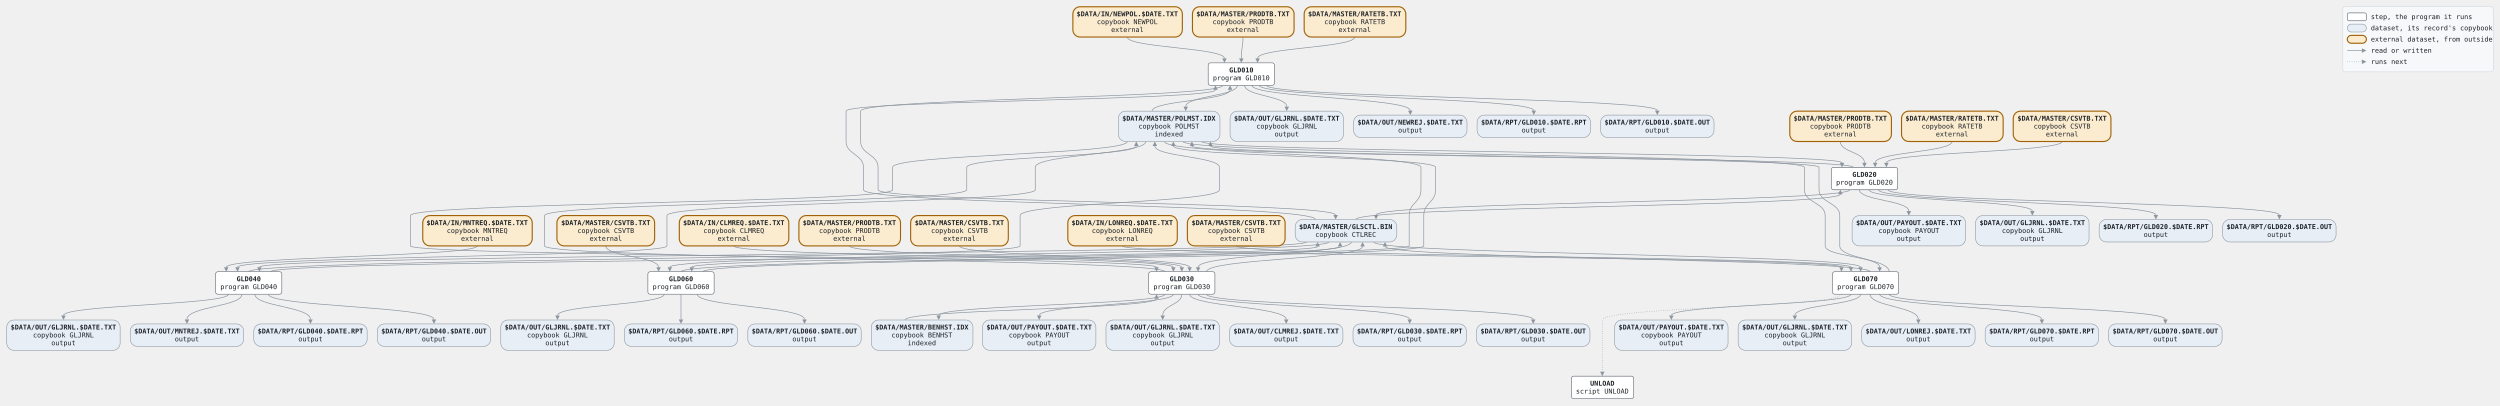
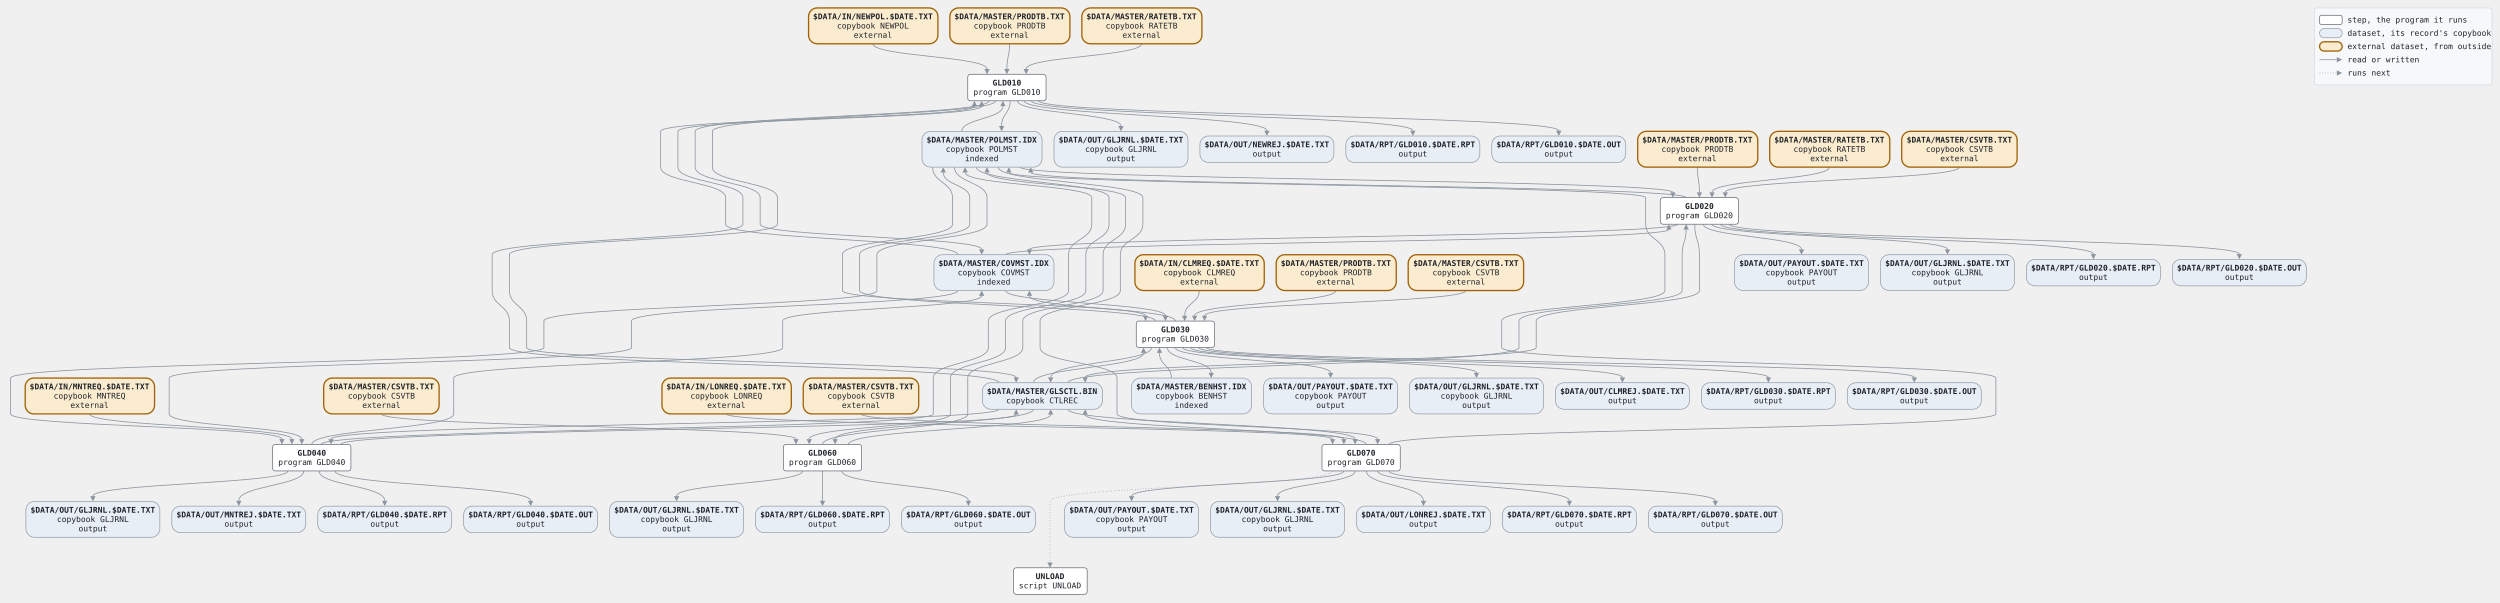
- <svg xmlns="http://www.w3.org/2000/svg" width="4453" height="722" viewBox="0 0 4453 722" font-family="ui-monospace, SFMono-Regular, Menlo, Consolas, monospace" font-size="12">
+ <svg xmlns="http://www.w3.org/2000/svg" width="3769" height="908" viewBox="0 0 3769 908" font-family="ui-monospace, SFMono-Regular, Menlo, Consolas, monospace" font-size="12">
  <style>
.box { fill: #ffffff; stroke: #57606a; stroke-width: 1 }
.box.emphasis { stroke-width: 2.5 }
.box.data { fill: #e8eef6; stroke: #8c959f }
.box.external { fill: #fbecd0; stroke: #a16207; stroke-width: 2 }
.box.dashed { stroke-dasharray: 4 3 }
.label { fill: #1f2328 }
.label.first { font-weight: 600 }
.edge { fill: none; stroke: #8c959f; stroke-width: 1.2 }
.edge.dashed { stroke-dasharray: 4 3 }
.edge.dotted { stroke-dasharray: 1 3 }
.head { fill: #8c959f }
.legend { fill: #f6f8fa; stroke: #d0d7de }
.edge-label { fill: #57606a; font-size: 11px; paint-order: stroke; stroke: #ffffff; stroke-width: 4px; stroke-linejoin: round }
.box.highlight { stroke: #c2410c; stroke-width: 2.5 }
.edge.highlight { stroke: #c2410c; stroke-width: 2 }
.head.highlight { fill: #c2410c }
@media (prefers-color-scheme: dark) {
  .box { fill: #161b22; stroke: #8b949e }
  .box.data { fill: #1f2a3a; stroke: #6e7681 }
  .box.external { fill: #3a2c12; stroke: #d6a64a }
  .label { fill: #e6edf3 }
  .edge { stroke: #6e7681 }
  .head { fill: #6e7681 }
  .legend { fill: #0d1117; stroke: #30363d }
  .edge-label { fill: #9da5ae; stroke: #0d1117 }
  .box.highlight, .edge.highlight { stroke: #fb923c }
  .head.highlight { fill: #fb923c }
}
</style>
  <defs>
    <marker id="arrow" viewBox="0 0 8 8" refX="0" refY="4" markerUnits="userSpaceOnUse" markerWidth="8" markerHeight="8" orient="auto-start-reverse">
      <path class="head" d="M0,0 L8,4 L0,8 z" />
    </marker>
    <marker id="arrow-highlight" viewBox="0 0 8 8" refX="0" refY="4" markerUnits="userSpaceOnUse" markerWidth="8" markerHeight="8" orient="auto-start-reverse">
      <path class="head highlight" d="M0,0 L8,4 L0,8 z" />
    </marker>
  </defs>
-   <path class="edge" d="M2008,66 C2008,85 2181,85 2181,104" marker-end="url(#arrow)" />
-   <path class="edge" d="M2191,160 C2191,179 2052,179 2052,198" marker-start="url(#arrow)" />
-   <path class="edge" d="M2214,66 C2214,85 2211,85 2211,104" marker-end="url(#arrow)" />
-   <path class="edge" d="M2413,66 C2413,85 2240,85 2240,104" marker-end="url(#arrow)" />
-   <path class="edge" d="M2165,160 C2165,179 1507,179 1507,198 L1507,252 C1507,275 1538,275 1538,298 L1538,338 C1538,364 2343,364 2343,391" marker-start="url(#arrow)" />
-   <path class="edge" d="M2204,152 C2204,171 2112,171 2112,190" marker-end="url(#arrow)" />
-   <path class="edge" d="M2178,152 C2178,175 1533,175 1533,198 L1533,252 C1533,275 1564,275 1564,298 L1564,338 C1564,360 2379,360 2379,383" marker-end="url(#arrow)" />
-   <path class="edge" d="M2217,152 C2217,171 2292,171 2292,190" marker-end="url(#arrow)" />
-   <path class="edge" d="M2230,152 C2230,174 2512,174 2512,197" marker-end="url(#arrow)" />
-   <path class="edge" d="M2243,152 C2243,174 2732,174 2732,197" marker-end="url(#arrow)" />
-   <path class="edge" d="M2256,152 C2256,174 2952,174 2952,197" marker-end="url(#arrow)" />
-   <path class="edge" d="M2140,252 C2140,271 3281,271 3281,290" marker-end="url(#arrow)" />
-   <path class="edge" d="M3278,252 C3278,271 3321,271 3321,290" marker-end="url(#arrow)" />
-   <path class="edge" d="M3477,252 C3477,271 3340,271 3340,290" marker-end="url(#arrow)" />
-   <path class="edge" d="M3278,346 C3278,368 2415,368 2415,391" marker-start="url(#arrow)" />
-   <path class="edge" d="M3673,252 C3673,271 3360,271 3360,290" marker-end="url(#arrow)" />
-   <path class="edge" d="M2156,260 C2156,279 3301,279 3301,298" marker-start="url(#arrow)" />
-   <path class="edge" d="M3295,338 C3295,360 2451,360 2451,383" marker-end="url(#arrow)" />
-   <path class="edge" d="M3312,338 C3312,357 3400,357 3400,376" marker-end="url(#arrow)" />
-   <path class="edge" d="M3329,338 C3329,357 3620,357 3620,376" marker-end="url(#arrow)" />
-   <path class="edge" d="M3346,338 C3346,360 3840,360 3840,383" marker-end="url(#arrow)" />
-   <path class="edge" d="M3363,338 C3363,360 4060,360 4060,383" marker-end="url(#arrow)" />
-   <path class="edge" d="M1307,438 C1307,457 2090,457 2090,476" marker-end="url(#arrow)" />
-   <path class="edge" d="M2008,252 C2008,275 1590,275 1590,298 L1590,338 C1590,361 731,361 731,384 L731,438 C731,457 2060,457 2060,476" marker-end="url(#arrow)" />
-   <path class="edge" d="M1513,438 C1513,457 2105,457 2105,476" marker-end="url(#arrow)" />
-   <path class="edge" d="M2407,431 C2407,453 2134,453 2134,476" marker-end="url(#arrow)" />
-   <path class="edge" d="M2060,532 C2060,551 1612,551 1612,570" marker-start="url(#arrow)" />
-   <path class="edge" d="M1709,438 C1709,457 2119,457 2119,476" marker-end="url(#arrow)" />
-   <path class="edge" d="M2024,260 C2024,279 1722,279 1722,298 L1722,338 C1722,361 970,361 970,384 L970,438 C970,461 2075,461 2075,484" marker-start="url(#arrow)" />
-   <path class="edge" d="M2427,439 C2427,461 2149,461 2149,484" marker-start="url(#arrow)" />
-   <path class="edge" d="M2090,524 C2090,543 1851,543 1851,562" marker-end="url(#arrow)" />
-   <path class="edge" d="M2105,524 C2105,543 2071,543 2071,562" marker-end="url(#arrow)" />
-   <path class="edge" d="M2119,524 C2119,546 2291,546 2291,569" marker-end="url(#arrow)" />
-   <path class="edge" d="M2075,524 C2075,543 1672,543 1672,562" marker-end="url(#arrow)" />
-   <path class="edge" d="M2134,524 C2134,546 2511,546 2511,569" marker-end="url(#arrow)" />
-   <path class="edge" d="M2149,524 C2149,546 2731,546 2731,569" marker-end="url(#arrow)" />
-   <path class="edge" d="M850,438 C850,457 403,457 403,476" marker-end="url(#arrow)" />
-   <path class="edge" d="M2041,252 C2041,275 1844,275 1844,298 L1844,338 C1844,361 1188,361 1188,384 L1188,438 C1188,457 423,457 423,476" marker-end="url(#arrow)" />
-   <path class="edge" d="M2327,431 C2327,453 462,453 462,476" marker-end="url(#arrow)" />
-   <path class="edge" d="M2057,260 C2057,279 2172,279 2172,298 L2172,338 C2172,361 1817,361 1817,384 L1817,438 C1817,461 443,461 443,484" marker-start="url(#arrow)" />
-   <path class="edge" d="M2347,439 C2347,461 482,461 482,484" marker-start="url(#arrow)" />
-   <path class="edge" d="M407,524 C407,543 113,543 113,562" marker-end="url(#arrow)" />
-   <path class="edge" d="M431,524 C431,546 333,546 333,569" marker-end="url(#arrow)" />
-   <path class="edge" d="M454,524 C454,546 553,546 553,569" marker-end="url(#arrow)" />
-   <path class="edge" d="M478,524 C478,546 773,546 773,569" marker-end="url(#arrow)" />
-   <path class="edge" d="M2074,252 C2074,275 2531,275 2531,298 L2531,338 C2531,361 2510,361 2510,384 L2510,438 C2510,457 1232,457 1232,476" marker-end="url(#arrow)" />
-   <path class="edge" d="M2367,431 C2367,453 1193,453 1193,476" marker-end="url(#arrow)" />
-   <path class="edge" d="M1079,438 C1079,457 1173,457 1173,476" marker-end="url(#arrow)" />
-   <path class="edge" d="M2090,260 C2090,279 2557,279 2557,298 L2557,338 C2557,361 2536,361 2536,384 L2536,438 C2536,461 1252,461 1252,484" marker-start="url(#arrow)" />
-   <path class="edge" d="M2387,439 C2387,461 1213,461 1213,484" marker-start="url(#arrow)" />
-   <path class="edge" d="M1183,524 C1183,543 993,543 993,562" marker-end="url(#arrow)" />
-   <path class="edge" d="M1213,524 C1213,546 1213,546 1213,569" marker-end="url(#arrow)" />
-   <path class="edge" d="M1242,524 C1242,546 1433,546 1433,569" marker-end="url(#arrow)" />
-   <path class="edge" d="M1999,438 C1999,457 3280,457 3280,476" marker-end="url(#arrow)" />
-   <path class="edge" d="M2107,252 C2107,275 3214,275 3214,298 L3214,338 C3214,361 3251,361 3251,384 L3251,438 C3251,457 3348,457 3348,476" marker-end="url(#arrow)" />
-   <path class="edge" d="M2447,431 C2447,453 3314,453 3314,476" marker-end="url(#arrow)" />
-   <path class="edge" d="M2202,438 C2202,457 3297,457 3297,476" marker-end="url(#arrow)" />
-   <path class="edge" d="M2123,260 C2123,279 3240,279 3240,298 L3240,338 C3240,361 3277,361 3277,384 L3277,438 C3277,461 3365,461 3365,484" marker-start="url(#arrow)" />
-   <path class="edge" d="M2467,439 C2467,461 3331,461 3331,484" marker-start="url(#arrow)" />
-   <path class="edge" d="M3297,524 C3297,543 2977,543 2977,562" marker-end="url(#arrow)" />
-   <path class="edge" d="M3314,524 C3314,543 3197,543 3197,562" marker-end="url(#arrow)" />
-   <path class="edge" d="M3331,524 C3331,546 3417,546 3417,569" marker-end="url(#arrow)" />
-   <path class="edge" d="M3348,524 C3348,546 3637,546 3637,569" marker-end="url(#arrow)" />
-   <path class="edge" d="M3365,524 C3365,546 3857,546 3857,569" marker-end="url(#arrow)" />
-   <path class="edge dotted" d="M3280,524 C3280,547 2854,547 2854,570 L2854,624 C2854,643 2854,643 2854,662" marker-end="url(#arrow)" />
+   <path class="edge" d="M1316,66 C1316,85 1488,85 1488,104" marker-end="url(#arrow)" />
+   <path class="edge" d="M1512,160 C1512,179 1450,179 1450,198" marker-start="url(#arrow)" />
+   <path class="edge" d="M1469,160 C1469,179 996,179 996,198 L996,252 C996,275 1094,275 1094,298 L1094,338 C1094,361 1444,361 1444,384" marker-start="url(#arrow)" />
+   <path class="edge" d="M1522,66 C1522,85 1518,85 1518,104" marker-end="url(#arrow)" />
+   <path class="edge" d="M1721,66 C1721,85 1547,85 1547,104" marker-end="url(#arrow)" />
+   <path class="edge" d="M1480,160 C1480,179 1022,179 1022,198 L1022,252 C1022,275 1120,275 1120,298 L1120,338 C1120,361 742,361 742,384 L742,438 C742,461 768,461 768,484 L768,524 C768,550 1506,550 1506,577" marker-start="url(#arrow)" />
+   <path class="edge" d="M1523,152 C1523,171 1510,171 1510,190" marker-end="url(#arrow)" />
+   <path class="edge" d="M1491,152 C1491,175 1048,175 1048,198 L1048,252 C1048,275 1146,275 1146,298 L1146,338 C1146,357 1480,357 1480,376" marker-end="url(#arrow)" />
+   <path class="edge" d="M1501,152 C1501,175 1074,175 1074,198 L1074,252 C1074,275 1172,275 1172,298 L1172,338 C1172,361 768,361 768,384 L768,438 C768,461 794,461 794,484 L794,524 C794,546 1532,546 1532,569" marker-end="url(#arrow)" />
+   <path class="edge" d="M1534,152 C1534,171 1690,171 1690,190" marker-end="url(#arrow)" />
+   <path class="edge" d="M1544,152 C1544,174 1910,174 1910,197" marker-end="url(#arrow)" />
+   <path class="edge" d="M1555,152 C1555,174 2130,174 2130,197" marker-end="url(#arrow)" />
+   <path class="edge" d="M1566,152 C1566,174 2350,174 2350,197" marker-end="url(#arrow)" />
+   <path class="edge" d="M1538,252 C1538,271 2522,271 2522,290" marker-end="url(#arrow)" />
+   <path class="edge" d="M2516,346 C2516,365 1516,365 1516,384" marker-start="url(#arrow)" />
+   <path class="edge" d="M2559,252 C2559,271 2562,271 2562,290" marker-end="url(#arrow)" />
+   <path class="edge" d="M2758,252 C2758,271 2581,271 2581,290" marker-end="url(#arrow)" />
+   <path class="edge" d="M2542,346 C2542,365 2536,365 2536,384 L2536,438 C2536,461 2290,461 2290,484 L2290,524 C2290,550 1610,550 1610,577" marker-start="url(#arrow)" />
+   <path class="edge" d="M2954,252 C2954,271 2601,271 2601,290" marker-end="url(#arrow)" />
+   <path class="edge" d="M1554,260 C1554,279 2542,279 2542,298" marker-start="url(#arrow)" />
+   <path class="edge" d="M2529,338 C2529,357 1552,357 1552,376" marker-end="url(#arrow)" />
+   <path class="edge" d="M2555,338 C2555,361 2562,361 2562,384 L2562,438 C2562,461 2316,461 2316,484 L2316,524 C2316,546 1636,546 1636,569" marker-end="url(#arrow)" />
+   <path class="edge" d="M2568,338 C2568,357 2716,357 2716,376" marker-end="url(#arrow)" />
+   <path class="edge" d="M2581,338 C2581,357 2936,357 2936,376" marker-end="url(#arrow)" />
+   <path class="edge" d="M2594,338 C2594,360 3156,360 3156,383" marker-end="url(#arrow)" />
+   <path class="edge" d="M2607,338 C2607,360 3376,360 3376,383" marker-end="url(#arrow)" />
+   <path class="edge" d="M1808,438 C1808,457 1786,457 1786,476" marker-end="url(#arrow)" />
+   <path class="edge" d="M1406,252 C1406,275 1436,275 1436,298 L1436,338 C1436,361 1270,361 1270,384 L1270,438 C1270,457 1727,457 1727,476" marker-end="url(#arrow)" />
+   <path class="edge" d="M1516,438 C1516,457 1757,457 1757,476" marker-end="url(#arrow)" />
+   <path class="edge" d="M2014,438 C2014,457 1801,457 1801,476" marker-end="url(#arrow)" />
+   <path class="edge" d="M1724,532 C1724,554 1558,554 1558,577" marker-start="url(#arrow)" />
+   <path class="edge" d="M1748,532 C1748,551 1766,551 1766,570" marker-start="url(#arrow)" />
+   <path class="edge" d="M2210,438 C2210,457 1816,457 1816,476" marker-end="url(#arrow)" />
+   <path class="edge" d="M1422,260 C1422,279 1462,279 1462,298 L1462,338 C1462,361 1296,361 1296,384 L1296,438 C1296,461 1742,461 1742,484" marker-start="url(#arrow)" />
+   <path class="edge" d="M1552,446 C1552,465 1772,465 1772,484" marker-start="url(#arrow)" />
+   <path class="edge" d="M1736,524 C1736,546 1584,546 1584,569" marker-end="url(#arrow)" />
+   <path class="edge" d="M1772,524 C1772,543 2006,543 2006,562" marker-end="url(#arrow)" />
+   <path class="edge" d="M1783,524 C1783,543 2226,543 2226,562" marker-end="url(#arrow)" />
+   <path class="edge" d="M1795,524 C1795,546 2446,546 2446,569" marker-end="url(#arrow)" />
+   <path class="edge" d="M1760,524 C1760,543 1826,543 1826,562" marker-end="url(#arrow)" />
+   <path class="edge" d="M1807,524 C1807,546 2666,546 2666,569" marker-end="url(#arrow)" />
+   <path class="edge" d="M1819,524 C1819,546 2886,546 2886,569" marker-end="url(#arrow)" />
+   <path class="edge" d="M135,624 C135,643 440,643 440,662" marker-end="url(#arrow)" />
+   <path class="edge" d="M1439,252 C1439,275 1488,275 1488,298 L1488,338 C1488,361 1322,361 1322,384 L1322,438 C1322,461 820,461 820,484 L820,524 C820,547 16,547 16,570 L16,624 C16,643 425,643 425,662" marker-end="url(#arrow)" />
+   <path class="edge" d="M1444,438 C1444,461 952,461 952,484 L952,524 C952,547 255,547 255,570 L255,624 C255,643 455,643 455,662" marker-end="url(#arrow)" />
+   <path class="edge" d="M1506,617 C1506,639 499,639 499,662" marker-end="url(#arrow)" />
+   <path class="edge" d="M1455,260 C1455,279 1646,279 1646,298 L1646,338 C1646,361 1611,361 1611,384 L1611,438 C1611,461 1490,461 1490,484 L1490,524 C1490,547 1407,547 1407,570 L1407,624 C1407,647 484,647 484,670" marker-start="url(#arrow)" />
+   <path class="edge" d="M1480,446 C1480,465 1180,465 1180,484 L1180,524 C1180,547 684,547 684,570 L684,624 C684,647 470,647 470,670" marker-start="url(#arrow)" />
+   <path class="edge" d="M1532,625 C1532,647 514,647 514,670" marker-start="url(#arrow)" />
+   <path class="edge" d="M434,710 C434,729 140,729 140,748" marker-end="url(#arrow)" />
+   <path class="edge" d="M458,710 C458,732 360,732 360,755" marker-end="url(#arrow)" />
+   <path class="edge" d="M481,710 C481,732 580,732 580,755" marker-end="url(#arrow)" />
+   <path class="edge" d="M505,710 C505,732 800,732 800,755" marker-end="url(#arrow)" />
+   <path class="edge" d="M1472,252 C1472,275 1672,275 1672,298 L1672,338 C1672,361 1637,361 1637,384 L1637,438 C1637,461 1516,461 1516,484 L1516,524 C1516,547 1433,547 1433,570 L1433,624 C1433,643 1220,643 1220,662" marker-end="url(#arrow)" />
+   <path class="edge" d="M1558,617 C1558,639 1259,639 1259,662" marker-end="url(#arrow)" />
+   <path class="edge" d="M575,624 C575,643 1200,643 1200,662" marker-end="url(#arrow)" />
+   <path class="edge" d="M1488,260 C1488,279 1697,279 1697,298 L1697,338 C1697,361 1663,361 1663,384 L1663,438 C1663,461 1542,461 1542,484 L1542,524 C1542,547 1459,547 1459,570 L1459,624 C1459,647 1240,647 1240,670" marker-start="url(#arrow)" />
+   <path class="edge" d="M1584,625 C1584,647 1279,647 1279,670" marker-start="url(#arrow)" />
+   <path class="edge" d="M1210,710 C1210,729 1020,729 1020,748" marker-end="url(#arrow)" />
+   <path class="edge" d="M1240,710 C1240,732 1240,732 1240,755" marker-end="url(#arrow)" />
+   <path class="edge" d="M1269,710 C1269,732 1460,732 1460,755" marker-end="url(#arrow)" />
+   <path class="edge" d="M1095,624 C1095,643 2009,643 2009,662" marker-end="url(#arrow)" />
+   <path class="edge" d="M1505,252 C1505,275 1723,275 1723,298 L1723,338 C1723,361 1689,361 1689,384 L1689,438 C1689,461 1568,461 1568,484 L1568,524 C1568,547 1684,547 1684,570 L1684,624 C1684,643 2077,643 2077,662" marker-end="url(#arrow)" />
+   <path class="edge" d="M1610,617 C1610,639 2043,639 2043,662" marker-end="url(#arrow)" />
+   <path class="edge" d="M1298,624 C1298,643 2026,643 2026,662" marker-end="url(#arrow)" />
+   <path class="edge" d="M1521,260 C1521,279 2481,279 2481,298 L2481,338 C2481,361 2510,361 2510,384 L2510,438 C2510,461 2264,461 2264,484 L2264,524 C2264,547 3009,547 3009,570 L3009,624 C3009,647 2094,647 2094,670" marker-start="url(#arrow)" />
+   <path class="edge" d="M1636,625 C1636,647 2060,647 2060,670" marker-start="url(#arrow)" />
+   <path class="edge" d="M2026,710 C2026,729 1706,729 1706,748" marker-end="url(#arrow)" />
+   <path class="edge" d="M2043,710 C2043,729 1926,729 1926,748" marker-end="url(#arrow)" />
+   <path class="edge" d="M2060,710 C2060,732 2146,732 2146,755" marker-end="url(#arrow)" />
+   <path class="edge" d="M2077,710 C2077,732 2366,732 2366,755" marker-end="url(#arrow)" />
+   <path class="edge" d="M2094,710 C2094,732 2586,732 2586,755" marker-end="url(#arrow)" />
+   <path class="edge dotted" d="M2009,710 C2009,733 1583,733 1583,756 L1583,810 C1583,829 1583,829 1583,848" marker-end="url(#arrow)" />
  <a href="../copybooks/NEWPOL.md">
-     <rect class="box data external" x="1911" y="12" width="195" height="54" rx="13" />
-     <text class="label first" x="2008" y="29" text-anchor="middle">$DATA/IN/NEWPOL.$DATE.TXT</text>
-     <text class="label" x="2008" y="43" text-anchor="middle">copybook NEWPOL</text>
-     <text class="label" x="2008" y="57" text-anchor="middle">external</text>
+     <rect class="box data external" x="1219" y="12" width="195" height="54" rx="13" />
+     <text class="label first" x="1316" y="29" text-anchor="middle">$DATA/IN/NEWPOL.$DATE.TXT</text>
+     <text class="label" x="1316" y="43" text-anchor="middle">copybook NEWPOL</text>
+     <text class="label" x="1316" y="57" text-anchor="middle">external</text>
  </a>
  <a href="../copybooks/POLMST.md">
-     <rect class="box data" x="1992" y="198" width="181" height="54" rx="13" />
-     <text class="label first" x="2082" y="215" text-anchor="middle">$DATA/MASTER/POLMST.IDX</text>
-     <text class="label" x="2082" y="229" text-anchor="middle">copybook POLMST</text>
-     <text class="label" x="2082" y="243" text-anchor="middle">indexed</text>
+     <rect class="box data" x="1390" y="198" width="181" height="54" rx="13" />
+     <text class="label first" x="1480" y="215" text-anchor="middle">$DATA/MASTER/POLMST.IDX</text>
+     <text class="label" x="1480" y="229" text-anchor="middle">copybook POLMST</text>
+     <text class="label" x="1480" y="243" text-anchor="middle">indexed</text>
+   </a>
+   <a href="../copybooks/COVMST.md">
+     <rect class="box data" x="1408" y="384" width="181" height="54" rx="13" />
+     <text class="label first" x="1498" y="401" text-anchor="middle">$DATA/MASTER/COVMST.IDX</text>
+     <text class="label" x="1498" y="415" text-anchor="middle">copybook COVMST</text>
+     <text class="label" x="1498" y="429" text-anchor="middle">indexed</text>
  </a>
  <a href="../copybooks/PRODTB.md">
-     <rect class="box data external" x="2124" y="12" width="181" height="54" rx="13" />
-     <text class="label first" x="2214" y="29" text-anchor="middle">$DATA/MASTER/PRODTB.TXT</text>
-     <text class="label" x="2214" y="43" text-anchor="middle">copybook PRODTB</text>
-     <text class="label" x="2214" y="57" text-anchor="middle">external</text>
+     <rect class="box data external" x="1432" y="12" width="181" height="54" rx="13" />
+     <text class="label first" x="1522" y="29" text-anchor="middle">$DATA/MASTER/PRODTB.TXT</text>
+     <text class="label" x="1522" y="43" text-anchor="middle">copybook PRODTB</text>
+     <text class="label" x="1522" y="57" text-anchor="middle">external</text>
  </a>
  <a href="../copybooks/RATETB.md">
-     <rect class="box data external" x="2323" y="12" width="181" height="54" rx="13" />
-     <text class="label first" x="2413" y="29" text-anchor="middle">$DATA/MASTER/RATETB.TXT</text>
-     <text class="label" x="2413" y="43" text-anchor="middle">copybook RATETB</text>
-     <text class="label" x="2413" y="57" text-anchor="middle">external</text>
+     <rect class="box data external" x="1631" y="12" width="181" height="54" rx="13" />
+     <text class="label first" x="1721" y="29" text-anchor="middle">$DATA/MASTER/RATETB.TXT</text>
+     <text class="label" x="1721" y="43" text-anchor="middle">copybook RATETB</text>
+     <text class="label" x="1721" y="57" text-anchor="middle">external</text>
  </a>
  <a href="../copybooks/CTLREC.md">
-     <rect class="box data" x="2307" y="391" width="181" height="40" rx="13" />
-     <text class="label first" x="2397" y="408" text-anchor="middle">$DATA/MASTER/GLSCTL.BIN</text>
-     <text class="label" x="2397" y="422" text-anchor="middle">copybook CTLREC</text>
+     <rect class="box data" x="1481" y="577" width="181" height="40" rx="13" />
+     <text class="label first" x="1571" y="594" text-anchor="middle">$DATA/MASTER/GLSCTL.BIN</text>
+     <text class="label" x="1571" y="608" text-anchor="middle">copybook CTLREC</text>
  </a>
  <a href="../programs/GLD010.md">
-     <rect class="box" x="2152" y="112" width="118" height="40" rx="4" />
-     <text class="label first" x="2211" y="129" text-anchor="middle">GLD010</text>
-     <text class="label" x="2211" y="143" text-anchor="middle">program GLD010</text>
-   </a>
-   <a href="../copybooks/GLJRNL.md">
-     <rect class="box data" x="2191" y="198" width="202" height="54" rx="13" />
-     <text class="label first" x="2292" y="215" text-anchor="middle">$DATA/OUT/GLJRNL.$DATE.TXT</text>
-     <text class="label" x="2292" y="229" text-anchor="middle">copybook GLJRNL</text>
-     <text class="label" x="2292" y="243" text-anchor="middle">output</text>
-   </a>
-   <g>
-     <rect class="box data" x="2411" y="205" width="202" height="40" rx="13" />
-     <text class="label first" x="2512" y="222" text-anchor="middle">$DATA/OUT/NEWREJ.$DATE.TXT</text>
-     <text class="label" x="2512" y="236" text-anchor="middle">output</text>
-   </g>
-   <g>
-     <rect class="box data" x="2631" y="205" width="202" height="40" rx="13" />
-     <text class="label first" x="2732" y="222" text-anchor="middle">$DATA/RPT/GLD010.$DATE.RPT</text>
-     <text class="label" x="2732" y="236" text-anchor="middle">output</text>
-   </g>
-   <g>
-     <rect class="box data" x="2851" y="205" width="202" height="40" rx="13" />
-     <text class="label first" x="2952" y="222" text-anchor="middle">$DATA/RPT/GLD010.$DATE.OUT</text>
-     <text class="label" x="2952" y="236" text-anchor="middle">output</text>
+     <rect class="box" x="1459" y="112" width="118" height="40" rx="4" />
+     <text class="label first" x="1518" y="129" text-anchor="middle">GLD010</text>
+     <text class="label" x="1518" y="143" text-anchor="middle">program GLD010</text>
+   </a>
+   <a href="../copybooks/GLJRNL.md">
+     <rect class="box data" x="1589" y="198" width="202" height="54" rx="13" />
+     <text class="label first" x="1690" y="215" text-anchor="middle">$DATA/OUT/GLJRNL.$DATE.TXT</text>
+     <text class="label" x="1690" y="229" text-anchor="middle">copybook GLJRNL</text>
+     <text class="label" x="1690" y="243" text-anchor="middle">output</text>
+   </a>
+   <g>
+     <rect class="box data" x="1809" y="205" width="202" height="40" rx="13" />
+     <text class="label first" x="1910" y="222" text-anchor="middle">$DATA/OUT/NEWREJ.$DATE.TXT</text>
+     <text class="label" x="1910" y="236" text-anchor="middle">output</text>
+   </g>
+   <g>
+     <rect class="box data" x="2029" y="205" width="202" height="40" rx="13" />
+     <text class="label first" x="2130" y="222" text-anchor="middle">$DATA/RPT/GLD010.$DATE.RPT</text>
+     <text class="label" x="2130" y="236" text-anchor="middle">output</text>
+   </g>
+   <g>
+     <rect class="box data" x="2249" y="205" width="202" height="40" rx="13" />
+     <text class="label first" x="2350" y="222" text-anchor="middle">$DATA/RPT/GLD010.$DATE.OUT</text>
+     <text class="label" x="2350" y="236" text-anchor="middle">output</text>
  </g>
  <a href="../copybooks/PRODTB.md">
-     <rect class="box data external" x="3188" y="198" width="181" height="54" rx="13" />
-     <text class="label first" x="3278" y="215" text-anchor="middle">$DATA/MASTER/PRODTB.TXT</text>
-     <text class="label" x="3278" y="229" text-anchor="middle">copybook PRODTB</text>
-     <text class="label" x="3278" y="243" text-anchor="middle">external</text>
+     <rect class="box data external" x="2469" y="198" width="181" height="54" rx="13" />
+     <text class="label first" x="2559" y="215" text-anchor="middle">$DATA/MASTER/PRODTB.TXT</text>
+     <text class="label" x="2559" y="229" text-anchor="middle">copybook PRODTB</text>
+     <text class="label" x="2559" y="243" text-anchor="middle">external</text>
  </a>
  <a href="../copybooks/RATETB.md">
-     <rect class="box data external" x="3387" y="198" width="181" height="54" rx="13" />
-     <text class="label first" x="3477" y="215" text-anchor="middle">$DATA/MASTER/RATETB.TXT</text>
-     <text class="label" x="3477" y="229" text-anchor="middle">copybook RATETB</text>
-     <text class="label" x="3477" y="243" text-anchor="middle">external</text>
+     <rect class="box data external" x="2668" y="198" width="181" height="54" rx="13" />
+     <text class="label first" x="2758" y="215" text-anchor="middle">$DATA/MASTER/RATETB.TXT</text>
+     <text class="label" x="2758" y="229" text-anchor="middle">copybook RATETB</text>
+     <text class="label" x="2758" y="243" text-anchor="middle">external</text>
  </a>
  <a href="../copybooks/CSVTB.md">
-     <rect class="box data external" x="3586" y="198" width="174" height="54" rx="13" />
-     <text class="label first" x="3673" y="215" text-anchor="middle">$DATA/MASTER/CSVTB.TXT</text>
-     <text class="label" x="3673" y="229" text-anchor="middle">copybook CSVTB</text>
-     <text class="label" x="3673" y="243" text-anchor="middle">external</text>
+     <rect class="box data external" x="2867" y="198" width="174" height="54" rx="13" />
+     <text class="label first" x="2954" y="215" text-anchor="middle">$DATA/MASTER/CSVTB.TXT</text>
+     <text class="label" x="2954" y="229" text-anchor="middle">copybook CSVTB</text>
+     <text class="label" x="2954" y="243" text-anchor="middle">external</text>
  </a>
  <a href="../programs/GLD020.md">
-     <rect class="box" x="3262" y="298" width="118" height="40" rx="4" />
-     <text class="label first" x="3321" y="315" text-anchor="middle">GLD020</text>
-     <text class="label" x="3321" y="329" text-anchor="middle">program GLD020</text>
+     <rect class="box" x="2503" y="298" width="118" height="40" rx="4" />
+     <text class="label first" x="2562" y="315" text-anchor="middle">GLD020</text>
+     <text class="label" x="2562" y="329" text-anchor="middle">program GLD020</text>
  </a>
  <a href="../copybooks/PAYOUT.md">
-     <rect class="box data" x="3299" y="384" width="202" height="54" rx="13" />
-     <text class="label first" x="3400" y="401" text-anchor="middle">$DATA/OUT/PAYOUT.$DATE.TXT</text>
-     <text class="label" x="3400" y="415" text-anchor="middle">copybook PAYOUT</text>
-     <text class="label" x="3400" y="429" text-anchor="middle">output</text>
-   </a>
-   <a href="../copybooks/GLJRNL.md">
-     <rect class="box data" x="3519" y="384" width="202" height="54" rx="13" />
-     <text class="label first" x="3620" y="401" text-anchor="middle">$DATA/OUT/GLJRNL.$DATE.TXT</text>
-     <text class="label" x="3620" y="415" text-anchor="middle">copybook GLJRNL</text>
-     <text class="label" x="3620" y="429" text-anchor="middle">output</text>
-   </a>
-   <g>
-     <rect class="box data" x="3739" y="391" width="202" height="40" rx="13" />
-     <text class="label first" x="3840" y="408" text-anchor="middle">$DATA/RPT/GLD020.$DATE.RPT</text>
-     <text class="label" x="3840" y="422" text-anchor="middle">output</text>
-   </g>
-   <g>
-     <rect class="box data" x="3959" y="391" width="202" height="40" rx="13" />
-     <text class="label first" x="4060" y="408" text-anchor="middle">$DATA/RPT/GLD020.$DATE.OUT</text>
-     <text class="label" x="4060" y="422" text-anchor="middle">output</text>
+     <rect class="box data" x="2615" y="384" width="202" height="54" rx="13" />
+     <text class="label first" x="2716" y="401" text-anchor="middle">$DATA/OUT/PAYOUT.$DATE.TXT</text>
+     <text class="label" x="2716" y="415" text-anchor="middle">copybook PAYOUT</text>
+     <text class="label" x="2716" y="429" text-anchor="middle">output</text>
+   </a>
+   <a href="../copybooks/GLJRNL.md">
+     <rect class="box data" x="2835" y="384" width="202" height="54" rx="13" />
+     <text class="label first" x="2936" y="401" text-anchor="middle">$DATA/OUT/GLJRNL.$DATE.TXT</text>
+     <text class="label" x="2936" y="415" text-anchor="middle">copybook GLJRNL</text>
+     <text class="label" x="2936" y="429" text-anchor="middle">output</text>
+   </a>
+   <g>
+     <rect class="box data" x="3055" y="391" width="202" height="40" rx="13" />
+     <text class="label first" x="3156" y="408" text-anchor="middle">$DATA/RPT/GLD020.$DATE.RPT</text>
+     <text class="label" x="3156" y="422" text-anchor="middle">output</text>
+   </g>
+   <g>
+     <rect class="box data" x="3275" y="391" width="202" height="40" rx="13" />
+     <text class="label first" x="3376" y="408" text-anchor="middle">$DATA/RPT/GLD020.$DATE.OUT</text>
+     <text class="label" x="3376" y="422" text-anchor="middle">output</text>
  </g>
  <a href="../copybooks/CLMREQ.md">
-     <rect class="box data external" x="1210" y="384" width="195" height="54" rx="13" />
-     <text class="label first" x="1307" y="401" text-anchor="middle">$DATA/IN/CLMREQ.$DATE.TXT</text>
-     <text class="label" x="1307" y="415" text-anchor="middle">copybook CLMREQ</text>
-     <text class="label" x="1307" y="429" text-anchor="middle">external</text>
+     <rect class="box data external" x="1711" y="384" width="195" height="54" rx="13" />
+     <text class="label first" x="1808" y="401" text-anchor="middle">$DATA/IN/CLMREQ.$DATE.TXT</text>
+     <text class="label" x="1808" y="415" text-anchor="middle">copybook CLMREQ</text>
+     <text class="label" x="1808" y="429" text-anchor="middle">external</text>
  </a>
  <a href="../copybooks/PRODTB.md">
-     <rect class="box data external" x="1423" y="384" width="181" height="54" rx="13" />
-     <text class="label first" x="1513" y="401" text-anchor="middle">$DATA/MASTER/PRODTB.TXT</text>
-     <text class="label" x="1513" y="415" text-anchor="middle">copybook PRODTB</text>
-     <text class="label" x="1513" y="429" text-anchor="middle">external</text>
+     <rect class="box data external" x="1924" y="384" width="181" height="54" rx="13" />
+     <text class="label first" x="2014" y="401" text-anchor="middle">$DATA/MASTER/PRODTB.TXT</text>
+     <text class="label" x="2014" y="415" text-anchor="middle">copybook PRODTB</text>
+     <text class="label" x="2014" y="429" text-anchor="middle">external</text>
  </a>
  <a href="../copybooks/BENHST.md">
-     <rect class="box data" x="1552" y="570" width="181" height="54" rx="13" />
-     <text class="label first" x="1642" y="587" text-anchor="middle">$DATA/MASTER/BENHST.IDX</text>
-     <text class="label" x="1642" y="601" text-anchor="middle">copybook BENHST</text>
-     <text class="label" x="1642" y="615" text-anchor="middle">indexed</text>
+     <rect class="box data" x="1706" y="570" width="181" height="54" rx="13" />
+     <text class="label first" x="1796" y="587" text-anchor="middle">$DATA/MASTER/BENHST.IDX</text>
+     <text class="label" x="1796" y="601" text-anchor="middle">copybook BENHST</text>
+     <text class="label" x="1796" y="615" text-anchor="middle">indexed</text>
  </a>
  <a href="../copybooks/CSVTB.md">
-     <rect class="box data external" x="1622" y="384" width="174" height="54" rx="13" />
-     <text class="label first" x="1709" y="401" text-anchor="middle">$DATA/MASTER/CSVTB.TXT</text>
-     <text class="label" x="1709" y="415" text-anchor="middle">copybook CSVTB</text>
-     <text class="label" x="1709" y="429" text-anchor="middle">external</text>
+     <rect class="box data external" x="2123" y="384" width="174" height="54" rx="13" />
+     <text class="label first" x="2210" y="401" text-anchor="middle">$DATA/MASTER/CSVTB.TXT</text>
+     <text class="label" x="2210" y="415" text-anchor="middle">copybook CSVTB</text>
+     <text class="label" x="2210" y="429" text-anchor="middle">external</text>
  </a>
  <a href="../programs/GLD030.md">
-     <rect class="box" x="2046" y="484" width="118" height="40" rx="4" />
-     <text class="label first" x="2105" y="501" text-anchor="middle">GLD030</text>
-     <text class="label" x="2105" y="515" text-anchor="middle">program GLD030</text>
+     <rect class="box" x="1713" y="484" width="118" height="40" rx="4" />
+     <text class="label first" x="1772" y="501" text-anchor="middle">GLD030</text>
+     <text class="label" x="1772" y="515" text-anchor="middle">program GLD030</text>
  </a>
  <a href="../copybooks/PAYOUT.md">
-     <rect class="box data" x="1750" y="570" width="202" height="54" rx="13" />
-     <text class="label first" x="1851" y="587" text-anchor="middle">$DATA/OUT/PAYOUT.$DATE.TXT</text>
-     <text class="label" x="1851" y="601" text-anchor="middle">copybook PAYOUT</text>
-     <text class="label" x="1851" y="615" text-anchor="middle">output</text>
-   </a>
-   <a href="../copybooks/GLJRNL.md">
-     <rect class="box data" x="1970" y="570" width="202" height="54" rx="13" />
-     <text class="label first" x="2071" y="587" text-anchor="middle">$DATA/OUT/GLJRNL.$DATE.TXT</text>
-     <text class="label" x="2071" y="601" text-anchor="middle">copybook GLJRNL</text>
-     <text class="label" x="2071" y="615" text-anchor="middle">output</text>
-   </a>
-   <g>
-     <rect class="box data" x="2190" y="577" width="202" height="40" rx="13" />
-     <text class="label first" x="2291" y="594" text-anchor="middle">$DATA/OUT/CLMREJ.$DATE.TXT</text>
-     <text class="label" x="2291" y="608" text-anchor="middle">output</text>
-   </g>
-   <g>
-     <rect class="box data" x="2410" y="577" width="202" height="40" rx="13" />
-     <text class="label first" x="2511" y="594" text-anchor="middle">$DATA/RPT/GLD030.$DATE.RPT</text>
-     <text class="label" x="2511" y="608" text-anchor="middle">output</text>
-   </g>
-   <g>
-     <rect class="box data" x="2630" y="577" width="202" height="40" rx="13" />
-     <text class="label first" x="2731" y="594" text-anchor="middle">$DATA/RPT/GLD030.$DATE.OUT</text>
-     <text class="label" x="2731" y="608" text-anchor="middle">output</text>
+     <rect class="box data" x="1905" y="570" width="202" height="54" rx="13" />
+     <text class="label first" x="2006" y="587" text-anchor="middle">$DATA/OUT/PAYOUT.$DATE.TXT</text>
+     <text class="label" x="2006" y="601" text-anchor="middle">copybook PAYOUT</text>
+     <text class="label" x="2006" y="615" text-anchor="middle">output</text>
+   </a>
+   <a href="../copybooks/GLJRNL.md">
+     <rect class="box data" x="2125" y="570" width="202" height="54" rx="13" />
+     <text class="label first" x="2226" y="587" text-anchor="middle">$DATA/OUT/GLJRNL.$DATE.TXT</text>
+     <text class="label" x="2226" y="601" text-anchor="middle">copybook GLJRNL</text>
+     <text class="label" x="2226" y="615" text-anchor="middle">output</text>
+   </a>
+   <g>
+     <rect class="box data" x="2345" y="577" width="202" height="40" rx="13" />
+     <text class="label first" x="2446" y="594" text-anchor="middle">$DATA/OUT/CLMREJ.$DATE.TXT</text>
+     <text class="label" x="2446" y="608" text-anchor="middle">output</text>
+   </g>
+   <g>
+     <rect class="box data" x="2565" y="577" width="202" height="40" rx="13" />
+     <text class="label first" x="2666" y="594" text-anchor="middle">$DATA/RPT/GLD030.$DATE.RPT</text>
+     <text class="label" x="2666" y="608" text-anchor="middle">output</text>
+   </g>
+   <g>
+     <rect class="box data" x="2785" y="577" width="202" height="40" rx="13" />
+     <text class="label first" x="2886" y="594" text-anchor="middle">$DATA/RPT/GLD030.$DATE.OUT</text>
+     <text class="label" x="2886" y="608" text-anchor="middle">output</text>
  </g>
  <a href="../copybooks/MNTREQ.md">
-     <rect class="box data external" x="753" y="384" width="195" height="54" rx="13" />
-     <text class="label first" x="850" y="401" text-anchor="middle">$DATA/IN/MNTREQ.$DATE.TXT</text>
-     <text class="label" x="850" y="415" text-anchor="middle">copybook MNTREQ</text>
-     <text class="label" x="850" y="429" text-anchor="middle">external</text>
+     <rect class="box data external" x="38" y="570" width="195" height="54" rx="13" />
+     <text class="label first" x="135" y="587" text-anchor="middle">$DATA/IN/MNTREQ.$DATE.TXT</text>
+     <text class="label" x="135" y="601" text-anchor="middle">copybook MNTREQ</text>
+     <text class="label" x="135" y="615" text-anchor="middle">external</text>
  </a>
  <a href="../programs/GLD040.md">
-     <rect class="box" x="384" y="484" width="118" height="40" rx="4" />
-     <text class="label first" x="443" y="501" text-anchor="middle">GLD040</text>
-     <text class="label" x="443" y="515" text-anchor="middle">program GLD040</text>
-   </a>
-   <a href="../copybooks/GLJRNL.md">
-     <rect class="box data" x="12" y="570" width="202" height="54" rx="13" />
-     <text class="label first" x="113" y="587" text-anchor="middle">$DATA/OUT/GLJRNL.$DATE.TXT</text>
-     <text class="label" x="113" y="601" text-anchor="middle">copybook GLJRNL</text>
-     <text class="label" x="113" y="615" text-anchor="middle">output</text>
-   </a>
-   <g>
-     <rect class="box data" x="232" y="577" width="202" height="40" rx="13" />
-     <text class="label first" x="333" y="594" text-anchor="middle">$DATA/OUT/MNTREJ.$DATE.TXT</text>
-     <text class="label" x="333" y="608" text-anchor="middle">output</text>
-   </g>
-   <g>
-     <rect class="box data" x="452" y="577" width="202" height="40" rx="13" />
-     <text class="label first" x="553" y="594" text-anchor="middle">$DATA/RPT/GLD040.$DATE.RPT</text>
-     <text class="label" x="553" y="608" text-anchor="middle">output</text>
-   </g>
-   <g>
-     <rect class="box data" x="672" y="577" width="202" height="40" rx="13" />
-     <text class="label first" x="773" y="594" text-anchor="middle">$DATA/RPT/GLD040.$DATE.OUT</text>
-     <text class="label" x="773" y="608" text-anchor="middle">output</text>
+     <rect class="box" x="411" y="670" width="118" height="40" rx="4" />
+     <text class="label first" x="470" y="687" text-anchor="middle">GLD040</text>
+     <text class="label" x="470" y="701" text-anchor="middle">program GLD040</text>
+   </a>
+   <a href="../copybooks/GLJRNL.md">
+     <rect class="box data" x="39" y="756" width="202" height="54" rx="13" />
+     <text class="label first" x="140" y="773" text-anchor="middle">$DATA/OUT/GLJRNL.$DATE.TXT</text>
+     <text class="label" x="140" y="787" text-anchor="middle">copybook GLJRNL</text>
+     <text class="label" x="140" y="801" text-anchor="middle">output</text>
+   </a>
+   <g>
+     <rect class="box data" x="259" y="763" width="202" height="40" rx="13" />
+     <text class="label first" x="360" y="780" text-anchor="middle">$DATA/OUT/MNTREJ.$DATE.TXT</text>
+     <text class="label" x="360" y="794" text-anchor="middle">output</text>
+   </g>
+   <g>
+     <rect class="box data" x="479" y="763" width="202" height="40" rx="13" />
+     <text class="label first" x="580" y="780" text-anchor="middle">$DATA/RPT/GLD040.$DATE.RPT</text>
+     <text class="label" x="580" y="794" text-anchor="middle">output</text>
+   </g>
+   <g>
+     <rect class="box data" x="699" y="763" width="202" height="40" rx="13" />
+     <text class="label first" x="800" y="780" text-anchor="middle">$DATA/RPT/GLD040.$DATE.OUT</text>
+     <text class="label" x="800" y="794" text-anchor="middle">output</text>
  </g>
  <a href="../copybooks/CSVTB.md">
-     <rect class="box data external" x="992" y="384" width="174" height="54" rx="13" />
-     <text class="label first" x="1079" y="401" text-anchor="middle">$DATA/MASTER/CSVTB.TXT</text>
-     <text class="label" x="1079" y="415" text-anchor="middle">copybook CSVTB</text>
-     <text class="label" x="1079" y="429" text-anchor="middle">external</text>
+     <rect class="box data external" x="488" y="570" width="174" height="54" rx="13" />
+     <text class="label first" x="575" y="587" text-anchor="middle">$DATA/MASTER/CSVTB.TXT</text>
+     <text class="label" x="575" y="601" text-anchor="middle">copybook CSVTB</text>
+     <text class="label" x="575" y="615" text-anchor="middle">external</text>
  </a>
  <a href="../programs/GLD060.md">
-     <rect class="box" x="1154" y="484" width="118" height="40" rx="4" />
-     <text class="label first" x="1213" y="501" text-anchor="middle">GLD060</text>
-     <text class="label" x="1213" y="515" text-anchor="middle">program GLD060</text>
-   </a>
-   <a href="../copybooks/GLJRNL.md">
-     <rect class="box data" x="892" y="570" width="202" height="54" rx="13" />
-     <text class="label first" x="993" y="587" text-anchor="middle">$DATA/OUT/GLJRNL.$DATE.TXT</text>
-     <text class="label" x="993" y="601" text-anchor="middle">copybook GLJRNL</text>
-     <text class="label" x="993" y="615" text-anchor="middle">output</text>
-   </a>
-   <g>
-     <rect class="box data" x="1112" y="577" width="202" height="40" rx="13" />
-     <text class="label first" x="1213" y="594" text-anchor="middle">$DATA/RPT/GLD060.$DATE.RPT</text>
-     <text class="label" x="1213" y="608" text-anchor="middle">output</text>
-   </g>
-   <g>
-     <rect class="box data" x="1332" y="577" width="202" height="40" rx="13" />
-     <text class="label first" x="1433" y="594" text-anchor="middle">$DATA/RPT/GLD060.$DATE.OUT</text>
-     <text class="label" x="1433" y="608" text-anchor="middle">output</text>
+     <rect class="box" x="1181" y="670" width="118" height="40" rx="4" />
+     <text class="label first" x="1240" y="687" text-anchor="middle">GLD060</text>
+     <text class="label" x="1240" y="701" text-anchor="middle">program GLD060</text>
+   </a>
+   <a href="../copybooks/GLJRNL.md">
+     <rect class="box data" x="919" y="756" width="202" height="54" rx="13" />
+     <text class="label first" x="1020" y="773" text-anchor="middle">$DATA/OUT/GLJRNL.$DATE.TXT</text>
+     <text class="label" x="1020" y="787" text-anchor="middle">copybook GLJRNL</text>
+     <text class="label" x="1020" y="801" text-anchor="middle">output</text>
+   </a>
+   <g>
+     <rect class="box data" x="1139" y="763" width="202" height="40" rx="13" />
+     <text class="label first" x="1240" y="780" text-anchor="middle">$DATA/RPT/GLD060.$DATE.RPT</text>
+     <text class="label" x="1240" y="794" text-anchor="middle">output</text>
+   </g>
+   <g>
+     <rect class="box data" x="1359" y="763" width="202" height="40" rx="13" />
+     <text class="label first" x="1460" y="780" text-anchor="middle">$DATA/RPT/GLD060.$DATE.OUT</text>
+     <text class="label" x="1460" y="794" text-anchor="middle">output</text>
  </g>
  <a href="../copybooks/LONREQ.md">
-     <rect class="box data external" x="1902" y="384" width="195" height="54" rx="13" />
-     <text class="label first" x="1999" y="401" text-anchor="middle">$DATA/IN/LONREQ.$DATE.TXT</text>
-     <text class="label" x="1999" y="415" text-anchor="middle">copybook LONREQ</text>
-     <text class="label" x="1999" y="429" text-anchor="middle">external</text>
+     <rect class="box data external" x="998" y="570" width="195" height="54" rx="13" />
+     <text class="label first" x="1095" y="587" text-anchor="middle">$DATA/IN/LONREQ.$DATE.TXT</text>
+     <text class="label" x="1095" y="601" text-anchor="middle">copybook LONREQ</text>
+     <text class="label" x="1095" y="615" text-anchor="middle">external</text>
  </a>
  <a href="../copybooks/CSVTB.md">
-     <rect class="box data external" x="2115" y="384" width="174" height="54" rx="13" />
-     <text class="label first" x="2202" y="401" text-anchor="middle">$DATA/MASTER/CSVTB.TXT</text>
-     <text class="label" x="2202" y="415" text-anchor="middle">copybook CSVTB</text>
-     <text class="label" x="2202" y="429" text-anchor="middle">external</text>
+     <rect class="box data external" x="1211" y="570" width="174" height="54" rx="13" />
+     <text class="label first" x="1298" y="587" text-anchor="middle">$DATA/MASTER/CSVTB.TXT</text>
+     <text class="label" x="1298" y="601" text-anchor="middle">copybook CSVTB</text>
+     <text class="label" x="1298" y="615" text-anchor="middle">external</text>
  </a>
  <a href="../programs/GLD070.md">
-     <rect class="box" x="3264" y="484" width="118" height="40" rx="4" />
-     <text class="label first" x="3323" y="501" text-anchor="middle">GLD070</text>
-     <text class="label" x="3323" y="515" text-anchor="middle">program GLD070</text>
+     <rect class="box" x="1993" y="670" width="118" height="40" rx="4" />
+     <text class="label first" x="2052" y="687" text-anchor="middle">GLD070</text>
+     <text class="label" x="2052" y="701" text-anchor="middle">program GLD070</text>
  </a>
  <a href="../copybooks/PAYOUT.md">
-     <rect class="box data" x="2876" y="570" width="202" height="54" rx="13" />
-     <text class="label first" x="2977" y="587" text-anchor="middle">$DATA/OUT/PAYOUT.$DATE.TXT</text>
-     <text class="label" x="2977" y="601" text-anchor="middle">copybook PAYOUT</text>
-     <text class="label" x="2977" y="615" text-anchor="middle">output</text>
-   </a>
-   <a href="../copybooks/GLJRNL.md">
-     <rect class="box data" x="3096" y="570" width="202" height="54" rx="13" />
-     <text class="label first" x="3197" y="587" text-anchor="middle">$DATA/OUT/GLJRNL.$DATE.TXT</text>
-     <text class="label" x="3197" y="601" text-anchor="middle">copybook GLJRNL</text>
-     <text class="label" x="3197" y="615" text-anchor="middle">output</text>
-   </a>
-   <g>
-     <rect class="box data" x="3316" y="577" width="202" height="40" rx="13" />
-     <text class="label first" x="3417" y="594" text-anchor="middle">$DATA/OUT/LONREJ.$DATE.TXT</text>
-     <text class="label" x="3417" y="608" text-anchor="middle">output</text>
-   </g>
-   <g>
-     <rect class="box data" x="3536" y="577" width="202" height="40" rx="13" />
-     <text class="label first" x="3637" y="594" text-anchor="middle">$DATA/RPT/GLD070.$DATE.RPT</text>
-     <text class="label" x="3637" y="608" text-anchor="middle">output</text>
-   </g>
-   <g>
-     <rect class="box data" x="3756" y="577" width="202" height="40" rx="13" />
-     <text class="label first" x="3857" y="594" text-anchor="middle">$DATA/RPT/GLD070.$DATE.OUT</text>
-     <text class="label" x="3857" y="608" text-anchor="middle">output</text>
-   </g>
-   <g>
-     <rect class="box" x="2799" y="670" width="111" height="40" rx="4" />
-     <text class="label first" x="2854" y="687" text-anchor="middle">UNLOAD</text>
-     <text class="label" x="2854" y="701" text-anchor="middle">script UNLOAD</text>
+     <rect class="box data" x="1605" y="756" width="202" height="54" rx="13" />
+     <text class="label first" x="1706" y="773" text-anchor="middle">$DATA/OUT/PAYOUT.$DATE.TXT</text>
+     <text class="label" x="1706" y="787" text-anchor="middle">copybook PAYOUT</text>
+     <text class="label" x="1706" y="801" text-anchor="middle">output</text>
+   </a>
+   <a href="../copybooks/GLJRNL.md">
+     <rect class="box data" x="1825" y="756" width="202" height="54" rx="13" />
+     <text class="label first" x="1926" y="773" text-anchor="middle">$DATA/OUT/GLJRNL.$DATE.TXT</text>
+     <text class="label" x="1926" y="787" text-anchor="middle">copybook GLJRNL</text>
+     <text class="label" x="1926" y="801" text-anchor="middle">output</text>
+   </a>
+   <g>
+     <rect class="box data" x="2045" y="763" width="202" height="40" rx="13" />
+     <text class="label first" x="2146" y="780" text-anchor="middle">$DATA/OUT/LONREJ.$DATE.TXT</text>
+     <text class="label" x="2146" y="794" text-anchor="middle">output</text>
+   </g>
+   <g>
+     <rect class="box data" x="2265" y="763" width="202" height="40" rx="13" />
+     <text class="label first" x="2366" y="780" text-anchor="middle">$DATA/RPT/GLD070.$DATE.RPT</text>
+     <text class="label" x="2366" y="794" text-anchor="middle">output</text>
+   </g>
+   <g>
+     <rect class="box data" x="2485" y="763" width="202" height="40" rx="13" />
+     <text class="label first" x="2586" y="780" text-anchor="middle">$DATA/RPT/GLD070.$DATE.OUT</text>
+     <text class="label" x="2586" y="794" text-anchor="middle">output</text>
+   </g>
+   <g>
+     <rect class="box" x="1528" y="856" width="111" height="40" rx="4" />
+     <text class="label first" x="1583" y="873" text-anchor="middle">UNLOAD</text>
+     <text class="label" x="1583" y="887" text-anchor="middle">script UNLOAD</text>
  </g>
  <g class="legend-keys">
-     <rect class="legend" x="4173" y="12" width="268" height="116" rx="4" />
-     <rect class="box" x="4181" y="23" width="34" height="14" rx="3" />
-     <text class="label" x="4223" y="34">step, the program it runs</text>
-     <rect class="box data" x="4181" y="43" width="34" height="14" rx="7" />
-     <text class="label" x="4223" y="54">dataset, its record's copybook</text>
-     <rect class="box data external" x="4181" y="63" width="34" height="14" rx="7" />
-     <text class="label" x="4223" y="74">external dataset, from outside</text>
-     <path class="edge" d="M4181,90 L4207,90" marker-end="url(#arrow)" />
-     <text class="label" x="4223" y="94">read or written</text>
-     <path class="edge dotted" d="M4181,110 L4207,110" marker-end="url(#arrow)" />
-     <text class="label" x="4223" y="114">runs next</text>
+     <rect class="legend" x="3489" y="12" width="268" height="116" rx="4" />
+     <rect class="box" x="3497" y="23" width="34" height="14" rx="3" />
+     <text class="label" x="3539" y="34">step, the program it runs</text>
+     <rect class="box data" x="3497" y="43" width="34" height="14" rx="7" />
+     <text class="label" x="3539" y="54">dataset, its record's copybook</text>
+     <rect class="box data external" x="3497" y="63" width="34" height="14" rx="7" />
+     <text class="label" x="3539" y="74">external dataset, from outside</text>
+     <path class="edge" d="M3497,90 L3523,90" marker-end="url(#arrow)" />
+     <text class="label" x="3539" y="94">read or written</text>
+     <path class="edge dotted" d="M3497,110 L3523,110" marker-end="url(#arrow)" />
+     <text class="label" x="3539" y="114">runs next</text>
  </g>
</svg>
